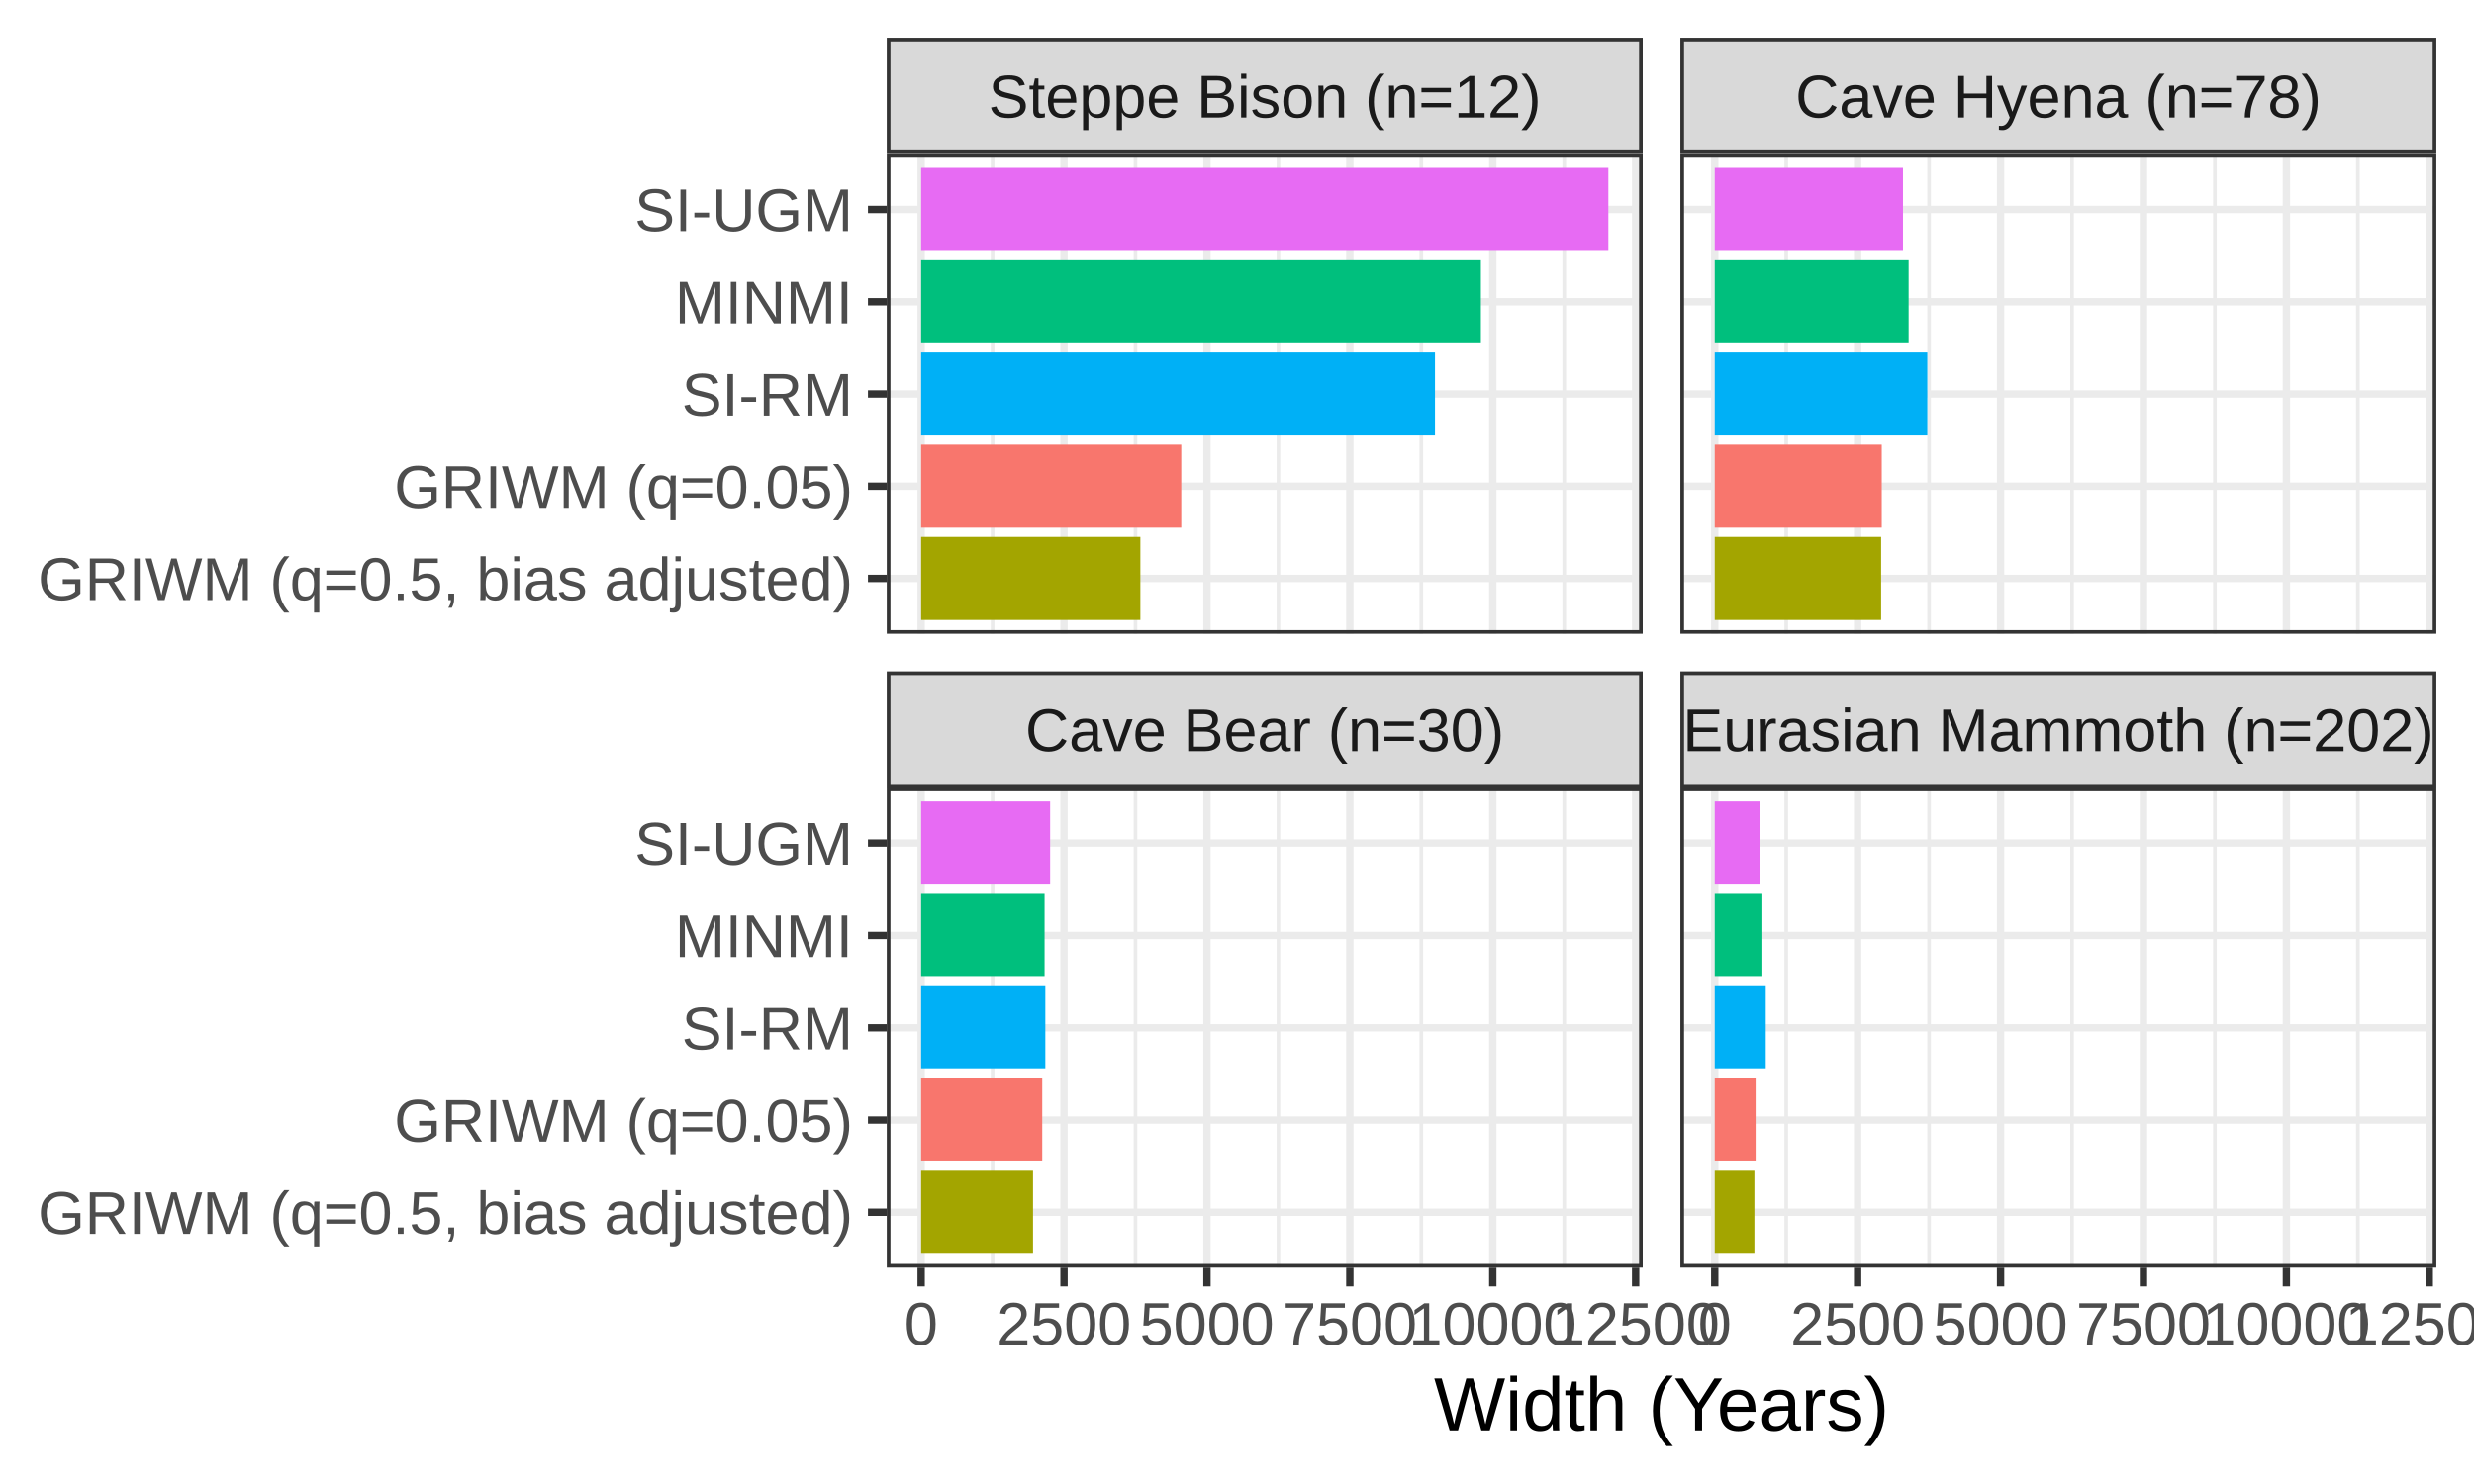
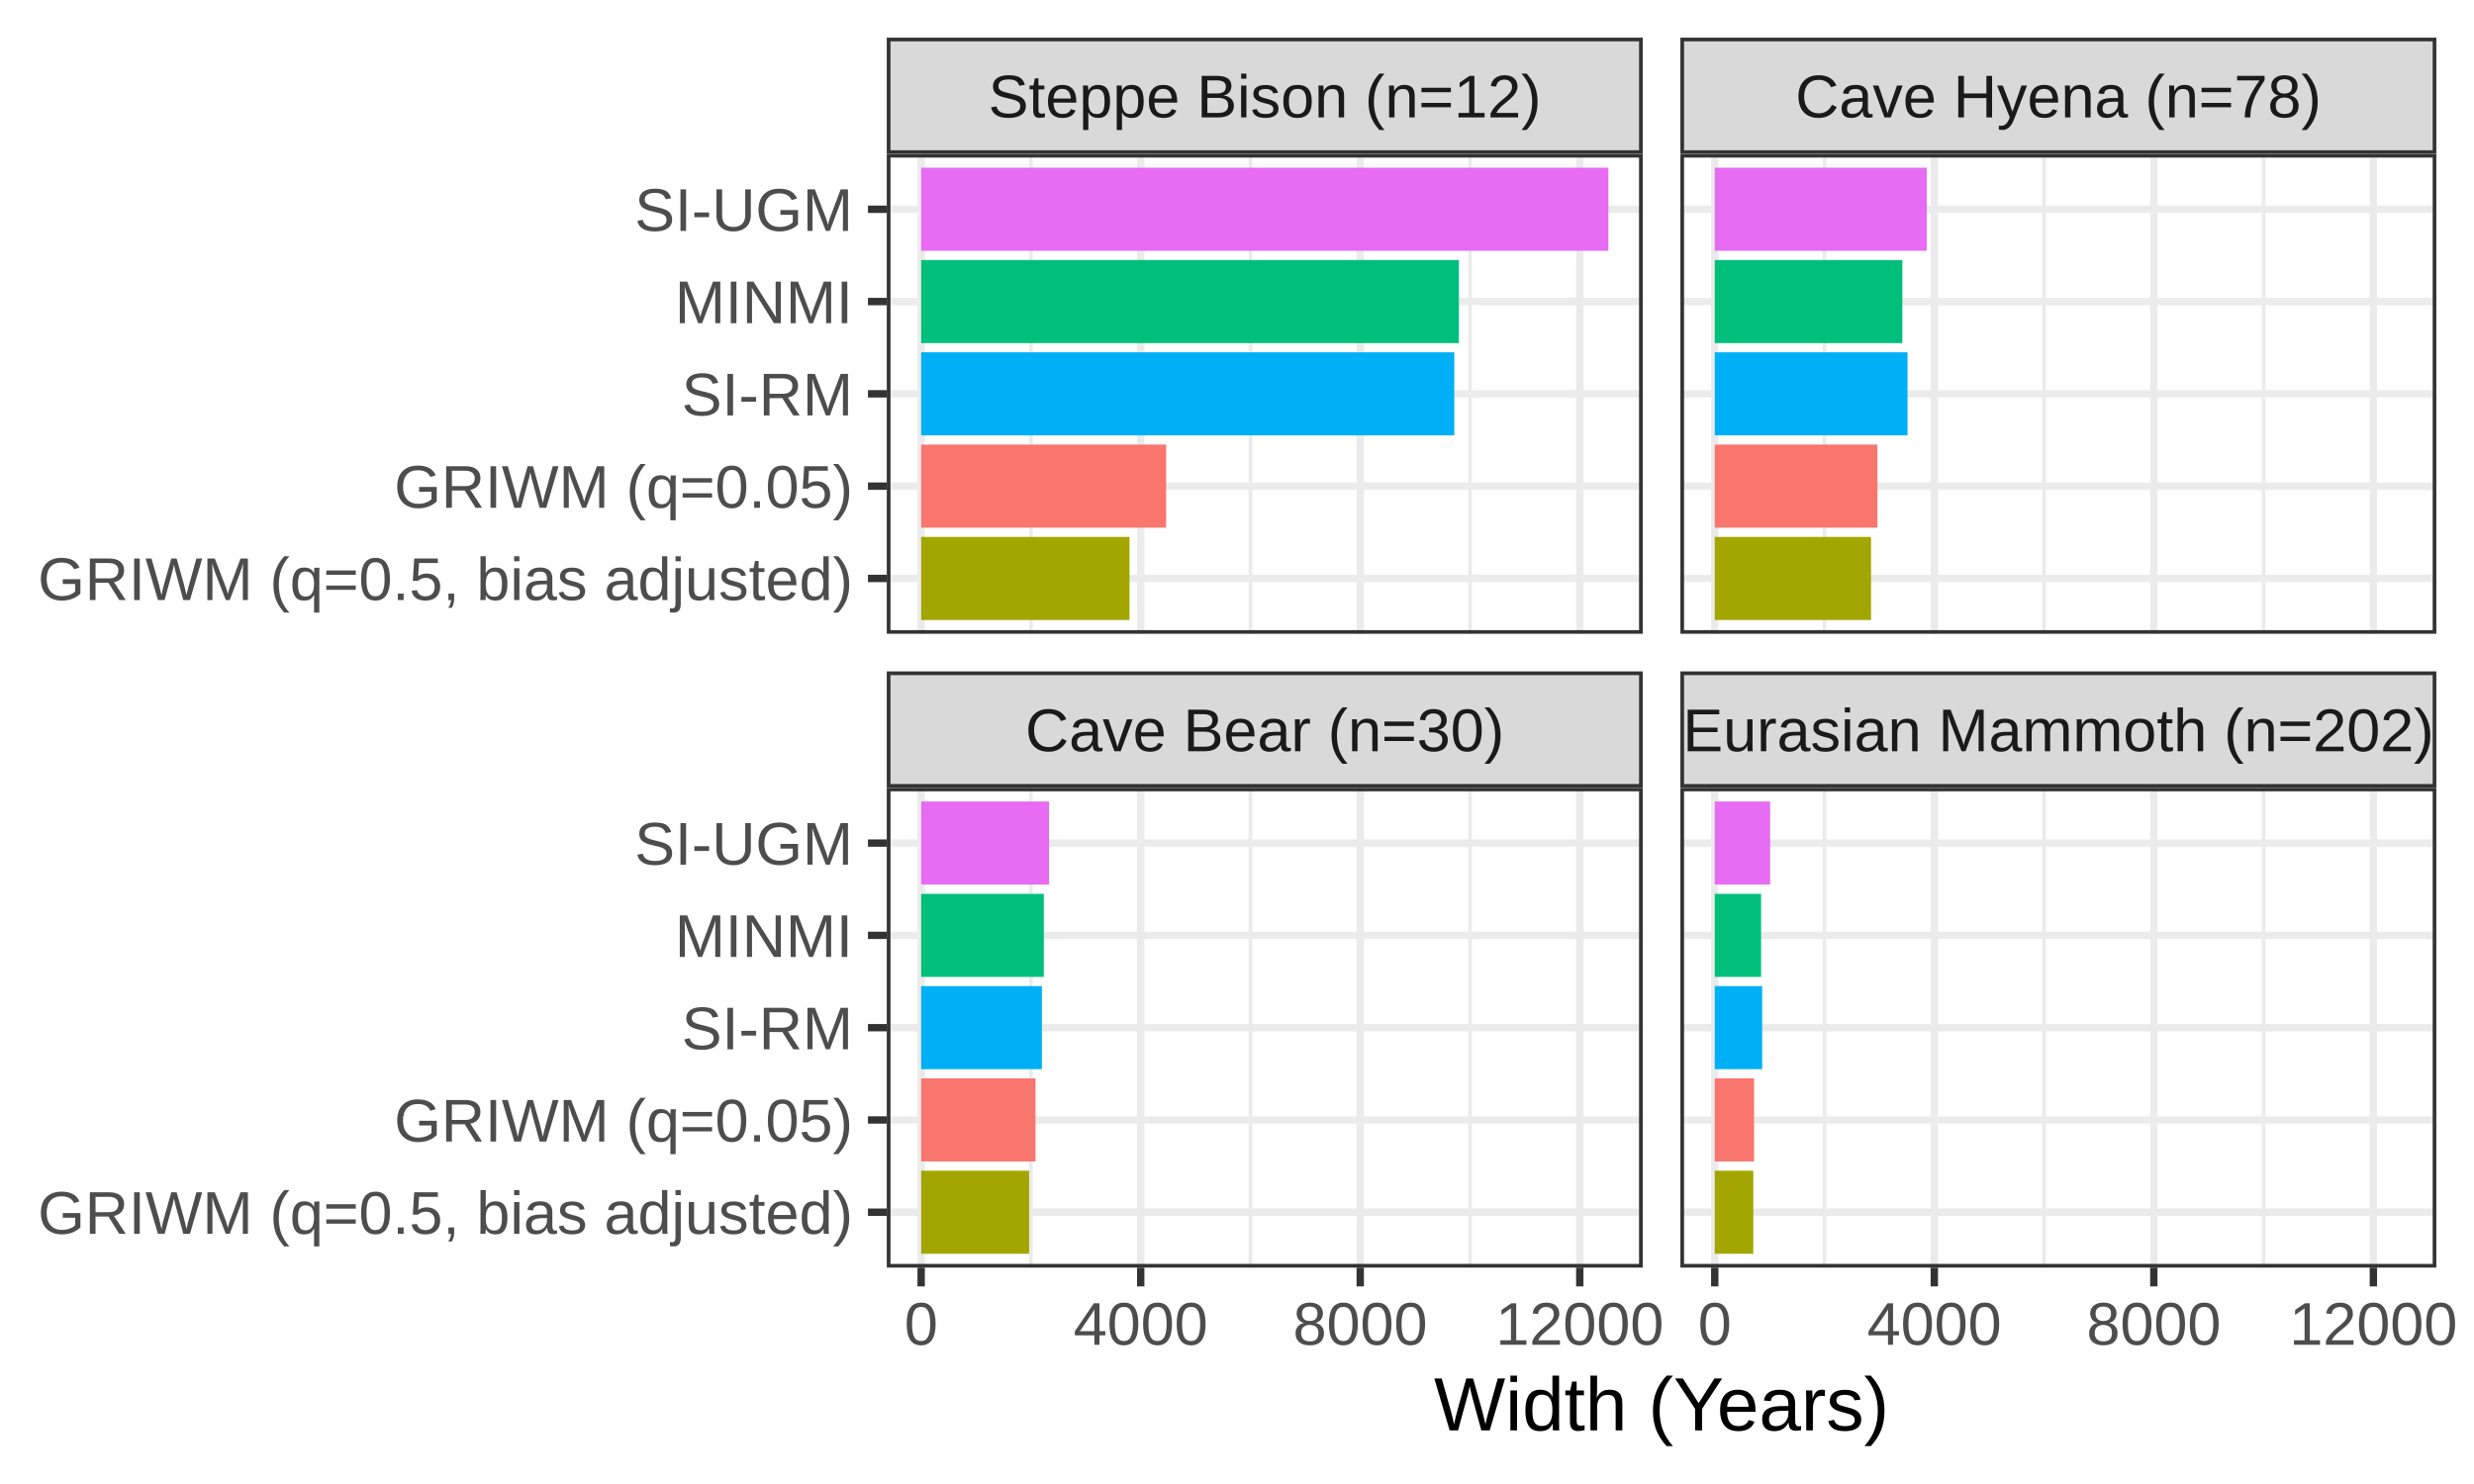
<svg xmlns="http://www.w3.org/2000/svg" class="svglite" width="360.00pt" height="216.00pt" viewBox="0 0 360.00 216.00">
  <defs>
    <style type="text/css">
    .svglite line, .svglite polyline, .svglite polygon, .svglite path, .svglite rect, .svglite circle {
      fill: none;
      stroke: #000000;
      stroke-linecap: round;
      stroke-linejoin: round;
      stroke-miterlimit: 10.00;
    }
    .svglite text {
      white-space: pre;
    }
  </style>
  </defs>
  <rect width="100%" height="100%" style="stroke: none; fill: #FFFFFF;" />
  <defs>
    <clipPath id="cpMC4wMHwzNjAuMDB8MC4wMHwyMTYuMDA=">
      <rect x="0.00" y="0.00" width="360.00" height="216.00" />
    </clipPath>
  </defs>
  <g clip-path="url(#cpMC4wMHwzNjAuMDB8MC4wMHwyMTYuMDA=)">
    <rect x="0.00" y="-0" width="360.00" height="216.00" style="stroke-width: 1.07; stroke: #FFFFFF; fill: #FFFFFF;" />
  </g>
  <defs>
    <clipPath id="cpMTI5LjA0fDIzOS4wNHwyMi40MHw5Mi4yNQ==">
      <rect x="129.04" y="22.40" width="110.00" height="69.85" />
    </clipPath>
  </defs>
  <g clip-path="url(#cpMTI5LjA0fDIzOS4wNHwyMi40MHw5Mi4yNQ==)">
    <rect x="129.04" y="22.40" width="110.00" height="69.85" style="stroke-width: 1.07; stroke: none; fill: #FFFFFF;" />
-     <polyline points="144.44,92.25 144.44,22.40 " style="stroke-width: 0.53; stroke: #EBEBEB; stroke-linecap: butt;" />
-     <polyline points="165.23,92.25 165.23,22.40 " style="stroke-width: 0.53; stroke: #EBEBEB; stroke-linecap: butt;" />
-     <polyline points="186.03,92.25 186.03,22.40 " style="stroke-width: 0.53; stroke: #EBEBEB; stroke-linecap: butt;" />
-     <polyline points="206.82,92.25 206.82,22.40 " style="stroke-width: 0.53; stroke: #EBEBEB; stroke-linecap: butt;" />
-     <polyline points="227.62,92.25 227.62,22.40 " style="stroke-width: 0.53; stroke: #EBEBEB; stroke-linecap: butt;" />
+     <polyline points="150.01,92.25 150.01,22.40 " style="stroke-width: 0.53; stroke: #EBEBEB; stroke-linecap: butt;" />
+     <polyline points="181.96,92.25 181.96,22.40 " style="stroke-width: 0.53; stroke: #EBEBEB; stroke-linecap: butt;" />
+     <polyline points="213.91,92.25 213.91,22.40 " style="stroke-width: 0.53; stroke: #EBEBEB; stroke-linecap: butt;" />
    <polyline points="129.04,84.19 239.04,84.19 " style="stroke-width: 1.07; stroke: #EBEBEB; stroke-linecap: butt;" />
    <polyline points="129.04,70.76 239.04,70.76 " style="stroke-width: 1.07; stroke: #EBEBEB; stroke-linecap: butt;" />
    <polyline points="129.04,57.32 239.04,57.32 " style="stroke-width: 1.07; stroke: #EBEBEB; stroke-linecap: butt;" />
    <polyline points="129.04,43.89 239.04,43.89 " style="stroke-width: 1.07; stroke: #EBEBEB; stroke-linecap: butt;" />
    <polyline points="129.04,30.46 239.04,30.46 " style="stroke-width: 1.07; stroke: #EBEBEB; stroke-linecap: butt;" />
    <polyline points="134.04,92.25 134.04,22.40 " style="stroke-width: 1.07; stroke: #EBEBEB; stroke-linecap: butt;" />
-     <polyline points="154.83,92.25 154.83,22.40 " style="stroke-width: 1.07; stroke: #EBEBEB; stroke-linecap: butt;" />
-     <polyline points="175.63,92.25 175.63,22.40 " style="stroke-width: 1.07; stroke: #EBEBEB; stroke-linecap: butt;" />
-     <polyline points="196.42,92.25 196.42,22.40 " style="stroke-width: 1.07; stroke: #EBEBEB; stroke-linecap: butt;" />
-     <polyline points="217.22,92.25 217.22,22.40 " style="stroke-width: 1.07; stroke: #EBEBEB; stroke-linecap: butt;" />
-     <polyline points="238.01,92.25 238.01,22.40 " style="stroke-width: 1.07; stroke: #EBEBEB; stroke-linecap: butt;" />
+     <polyline points="165.99,92.25 165.99,22.40 " style="stroke-width: 1.07; stroke: #EBEBEB; stroke-linecap: butt;" />
+     <polyline points="197.93,92.25 197.93,22.40 " style="stroke-width: 1.07; stroke: #EBEBEB; stroke-linecap: butt;" />
+     <polyline points="229.88,92.25 229.88,22.40 " style="stroke-width: 1.07; stroke: #EBEBEB; stroke-linecap: butt;" />
    <rect x="134.04" y="24.41" width="100.00" height="12.09" style="stroke-width: 1.07; stroke: none; stroke-linecap: square; stroke-linejoin: miter; fill: #E76BF3;" />
-     <rect x="134.04" y="37.85" width="81.45" height="12.09" style="stroke-width: 1.07; stroke: none; stroke-linecap: square; stroke-linejoin: miter; fill: #00BF7D;" />
-     <rect x="134.04" y="51.28" width="74.77" height="12.09" style="stroke-width: 1.07; stroke: none; stroke-linecap: square; stroke-linejoin: miter; fill: #00B0F6;" />
-     <rect x="134.04" y="64.71" width="37.85" height="12.09" style="stroke-width: 1.07; stroke: none; stroke-linecap: square; stroke-linejoin: miter; fill: #F8766D;" />
-     <rect x="134.04" y="78.15" width="31.90" height="12.09" style="stroke-width: 1.07; stroke: none; stroke-linecap: square; stroke-linejoin: miter; fill: #A3A500;" />
+     <rect x="134.04" y="37.85" width="78.25" height="12.09" style="stroke-width: 1.07; stroke: none; stroke-linecap: square; stroke-linejoin: miter; fill: #00BF7D;" />
+     <rect x="134.04" y="51.28" width="77.58" height="12.09" style="stroke-width: 1.07; stroke: none; stroke-linecap: square; stroke-linejoin: miter; fill: #00B0F6;" />
+     <rect x="134.04" y="64.71" width="35.65" height="12.09" style="stroke-width: 1.07; stroke: none; stroke-linecap: square; stroke-linejoin: miter; fill: #F8766D;" />
+     <rect x="134.04" y="78.15" width="30.32" height="12.09" style="stroke-width: 1.07; stroke: none; stroke-linecap: square; stroke-linejoin: miter; fill: #A3A500;" />
    <rect x="129.04" y="22.40" width="110.00" height="69.85" style="stroke-width: 1.07; stroke: #333333;" />
  </g>
  <g clip-path="url(#cpMC4wMHwzNjAuMDB8MC4wMHwyMTYuMDA=)">
</g>
  <defs>
    <clipPath id="cpMTI5LjA0fDIzOS4wNHwxMTQuNjV8MTg0LjUw">
      <rect x="129.04" y="114.65" width="110.00" height="69.85" />
    </clipPath>
  </defs>
  <g clip-path="url(#cpMTI5LjA0fDIzOS4wNHwxMTQuNjV8MTg0LjUw)">
    <rect x="129.04" y="114.65" width="110.00" height="69.85" style="stroke-width: 1.07; stroke: none; fill: #FFFFFF;" />
-     <polyline points="144.44,184.50 144.44,114.65 " style="stroke-width: 0.53; stroke: #EBEBEB; stroke-linecap: butt;" />
-     <polyline points="165.23,184.50 165.23,114.65 " style="stroke-width: 0.53; stroke: #EBEBEB; stroke-linecap: butt;" />
-     <polyline points="186.03,184.50 186.03,114.65 " style="stroke-width: 0.53; stroke: #EBEBEB; stroke-linecap: butt;" />
-     <polyline points="206.82,184.50 206.82,114.65 " style="stroke-width: 0.53; stroke: #EBEBEB; stroke-linecap: butt;" />
-     <polyline points="227.62,184.50 227.62,114.65 " style="stroke-width: 0.53; stroke: #EBEBEB; stroke-linecap: butt;" />
+     <polyline points="150.01,184.50 150.01,114.65 " style="stroke-width: 0.53; stroke: #EBEBEB; stroke-linecap: butt;" />
+     <polyline points="181.96,184.50 181.96,114.65 " style="stroke-width: 0.53; stroke: #EBEBEB; stroke-linecap: butt;" />
+     <polyline points="213.91,184.50 213.91,114.65 " style="stroke-width: 0.53; stroke: #EBEBEB; stroke-linecap: butt;" />
    <polyline points="129.04,176.44 239.04,176.44 " style="stroke-width: 1.07; stroke: #EBEBEB; stroke-linecap: butt;" />
    <polyline points="129.04,163.01 239.04,163.01 " style="stroke-width: 1.07; stroke: #EBEBEB; stroke-linecap: butt;" />
    <polyline points="129.04,149.58 239.04,149.58 " style="stroke-width: 1.07; stroke: #EBEBEB; stroke-linecap: butt;" />
    <polyline points="129.04,136.14 239.04,136.14 " style="stroke-width: 1.07; stroke: #EBEBEB; stroke-linecap: butt;" />
    <polyline points="129.04,122.71 239.04,122.71 " style="stroke-width: 1.07; stroke: #EBEBEB; stroke-linecap: butt;" />
    <polyline points="134.04,184.50 134.04,114.65 " style="stroke-width: 1.07; stroke: #EBEBEB; stroke-linecap: butt;" />
-     <polyline points="154.83,184.50 154.83,114.65 " style="stroke-width: 1.07; stroke: #EBEBEB; stroke-linecap: butt;" />
-     <polyline points="175.63,184.50 175.63,114.65 " style="stroke-width: 1.07; stroke: #EBEBEB; stroke-linecap: butt;" />
-     <polyline points="196.42,184.50 196.42,114.65 " style="stroke-width: 1.07; stroke: #EBEBEB; stroke-linecap: butt;" />
-     <polyline points="217.22,184.50 217.22,114.65 " style="stroke-width: 1.07; stroke: #EBEBEB; stroke-linecap: butt;" />
-     <polyline points="238.01,184.50 238.01,114.65 " style="stroke-width: 1.07; stroke: #EBEBEB; stroke-linecap: butt;" />
-     <rect x="134.04" y="116.66" width="18.77" height="12.09" style="stroke-width: 1.07; stroke: none; stroke-linecap: square; stroke-linejoin: miter; fill: #E76BF3;" />
-     <rect x="134.04" y="143.53" width="18.07" height="12.09" style="stroke-width: 1.07; stroke: none; stroke-linecap: square; stroke-linejoin: miter; fill: #00B0F6;" />
-     <rect x="134.04" y="130.10" width="17.96" height="12.09" style="stroke-width: 1.07; stroke: none; stroke-linecap: square; stroke-linejoin: miter; fill: #00BF7D;" />
-     <rect x="134.04" y="156.96" width="17.62" height="12.09" style="stroke-width: 1.07; stroke: none; stroke-linecap: square; stroke-linejoin: miter; fill: #F8766D;" />
-     <rect x="134.04" y="170.40" width="16.28" height="12.09" style="stroke-width: 1.07; stroke: none; stroke-linecap: square; stroke-linejoin: miter; fill: #A3A500;" />
+     <polyline points="165.99,184.50 165.99,114.65 " style="stroke-width: 1.07; stroke: #EBEBEB; stroke-linecap: butt;" />
+     <polyline points="197.93,184.50 197.93,114.65 " style="stroke-width: 1.07; stroke: #EBEBEB; stroke-linecap: butt;" />
+     <polyline points="229.88,184.50 229.88,114.65 " style="stroke-width: 1.07; stroke: #EBEBEB; stroke-linecap: butt;" />
+     <rect x="134.04" y="116.66" width="18.61" height="12.09" style="stroke-width: 1.07; stroke: none; stroke-linecap: square; stroke-linejoin: miter; fill: #E76BF3;" />
+     <rect x="134.04" y="130.10" width="17.85" height="12.09" style="stroke-width: 1.07; stroke: none; stroke-linecap: square; stroke-linejoin: miter; fill: #00BF7D;" />
+     <rect x="134.04" y="143.53" width="17.57" height="12.09" style="stroke-width: 1.07; stroke: none; stroke-linecap: square; stroke-linejoin: miter; fill: #00B0F6;" />
+     <rect x="134.04" y="156.96" width="16.64" height="12.09" style="stroke-width: 1.07; stroke: none; stroke-linecap: square; stroke-linejoin: miter; fill: #F8766D;" />
+     <rect x="134.04" y="170.40" width="15.71" height="12.09" style="stroke-width: 1.07; stroke: none; stroke-linecap: square; stroke-linejoin: miter; fill: #A3A500;" />
    <rect x="129.04" y="114.65" width="110.00" height="69.85" style="stroke-width: 1.07; stroke: #333333;" />
  </g>
  <g clip-path="url(#cpMC4wMHwzNjAuMDB8MC4wMHwyMTYuMDA=)">
</g>
  <defs>
    <clipPath id="cpMjQ0LjUyfDM1NC41MnwyMi40MHw5Mi4yNQ==">
      <rect x="244.52" y="22.40" width="110.00" height="69.85" />
    </clipPath>
  </defs>
  <g clip-path="url(#cpMjQ0LjUyfDM1NC41MnwyMi40MHw5Mi4yNQ==)">
    <rect x="244.52" y="22.40" width="110.00" height="69.85" style="stroke-width: 1.07; stroke: none; fill: #FFFFFF;" />
-     <polyline points="259.92,92.25 259.92,22.40 " style="stroke-width: 0.53; stroke: #EBEBEB; stroke-linecap: butt;" />
-     <polyline points="280.71,92.25 280.71,22.40 " style="stroke-width: 0.53; stroke: #EBEBEB; stroke-linecap: butt;" />
-     <polyline points="301.51,92.25 301.51,22.40 " style="stroke-width: 0.53; stroke: #EBEBEB; stroke-linecap: butt;" />
-     <polyline points="322.30,92.25 322.30,22.40 " style="stroke-width: 0.53; stroke: #EBEBEB; stroke-linecap: butt;" />
-     <polyline points="343.10,92.25 343.10,22.40 " style="stroke-width: 0.53; stroke: #EBEBEB; stroke-linecap: butt;" />
+     <polyline points="265.49,92.25 265.49,22.40 " style="stroke-width: 0.53; stroke: #EBEBEB; stroke-linecap: butt;" />
+     <polyline points="297.44,92.25 297.44,22.40 " style="stroke-width: 0.53; stroke: #EBEBEB; stroke-linecap: butt;" />
+     <polyline points="329.39,92.25 329.39,22.40 " style="stroke-width: 0.53; stroke: #EBEBEB; stroke-linecap: butt;" />
    <polyline points="244.52,84.19 354.52,84.19 " style="stroke-width: 1.07; stroke: #EBEBEB; stroke-linecap: butt;" />
    <polyline points="244.52,70.76 354.52,70.76 " style="stroke-width: 1.07; stroke: #EBEBEB; stroke-linecap: butt;" />
    <polyline points="244.52,57.32 354.52,57.32 " style="stroke-width: 1.07; stroke: #EBEBEB; stroke-linecap: butt;" />
    <polyline points="244.52,43.89 354.52,43.89 " style="stroke-width: 1.07; stroke: #EBEBEB; stroke-linecap: butt;" />
    <polyline points="244.52,30.46 354.52,30.46 " style="stroke-width: 1.07; stroke: #EBEBEB; stroke-linecap: butt;" />
    <polyline points="249.52,92.25 249.52,22.40 " style="stroke-width: 1.07; stroke: #EBEBEB; stroke-linecap: butt;" />
-     <polyline points="270.31,92.25 270.31,22.40 " style="stroke-width: 1.07; stroke: #EBEBEB; stroke-linecap: butt;" />
-     <polyline points="291.11,92.25 291.11,22.40 " style="stroke-width: 1.07; stroke: #EBEBEB; stroke-linecap: butt;" />
-     <polyline points="311.90,92.25 311.90,22.40 " style="stroke-width: 1.07; stroke: #EBEBEB; stroke-linecap: butt;" />
-     <polyline points="332.70,92.25 332.70,22.40 " style="stroke-width: 1.07; stroke: #EBEBEB; stroke-linecap: butt;" />
-     <polyline points="353.49,92.25 353.49,22.40 " style="stroke-width: 1.07; stroke: #EBEBEB; stroke-linecap: butt;" />
-     <rect x="249.52" y="51.28" width="30.93" height="12.09" style="stroke-width: 1.07; stroke: none; stroke-linecap: square; stroke-linejoin: miter; fill: #00B0F6;" />
-     <rect x="249.52" y="37.85" width="28.21" height="12.09" style="stroke-width: 1.07; stroke: none; stroke-linecap: square; stroke-linejoin: miter; fill: #00BF7D;" />
-     <rect x="249.52" y="24.41" width="27.39" height="12.09" style="stroke-width: 1.07; stroke: none; stroke-linecap: square; stroke-linejoin: miter; fill: #E76BF3;" />
-     <rect x="249.52" y="64.71" width="24.30" height="12.09" style="stroke-width: 1.07; stroke: none; stroke-linecap: square; stroke-linejoin: miter; fill: #F8766D;" />
-     <rect x="249.52" y="78.15" width="24.21" height="12.09" style="stroke-width: 1.07; stroke: none; stroke-linecap: square; stroke-linejoin: miter; fill: #A3A500;" />
+     <polyline points="281.47,92.25 281.47,22.40 " style="stroke-width: 1.07; stroke: #EBEBEB; stroke-linecap: butt;" />
+     <polyline points="313.41,92.25 313.41,22.40 " style="stroke-width: 1.07; stroke: #EBEBEB; stroke-linecap: butt;" />
+     <polyline points="345.36,92.25 345.36,22.40 " style="stroke-width: 1.07; stroke: #EBEBEB; stroke-linecap: butt;" />
+     <rect x="249.52" y="24.41" width="30.85" height="12.09" style="stroke-width: 1.07; stroke: none; stroke-linecap: square; stroke-linejoin: miter; fill: #E76BF3;" />
+     <rect x="249.52" y="51.28" width="28.05" height="12.09" style="stroke-width: 1.07; stroke: none; stroke-linecap: square; stroke-linejoin: miter; fill: #00B0F6;" />
+     <rect x="249.52" y="37.85" width="27.30" height="12.09" style="stroke-width: 1.07; stroke: none; stroke-linecap: square; stroke-linejoin: miter; fill: #00BF7D;" />
+     <rect x="249.52" y="64.71" width="23.67" height="12.09" style="stroke-width: 1.07; stroke: none; stroke-linecap: square; stroke-linejoin: miter; fill: #F8766D;" />
+     <rect x="249.52" y="78.15" width="22.74" height="12.09" style="stroke-width: 1.07; stroke: none; stroke-linecap: square; stroke-linejoin: miter; fill: #A3A500;" />
    <rect x="244.52" y="22.40" width="110.00" height="69.85" style="stroke-width: 1.07; stroke: #333333;" />
  </g>
  <g clip-path="url(#cpMC4wMHwzNjAuMDB8MC4wMHwyMTYuMDA=)">
</g>
  <defs>
    <clipPath id="cpMjQ0LjUyfDM1NC41MnwxMTQuNjV8MTg0LjUw">
      <rect x="244.52" y="114.65" width="110.00" height="69.85" />
    </clipPath>
  </defs>
  <g clip-path="url(#cpMjQ0LjUyfDM1NC41MnwxMTQuNjV8MTg0LjUw)">
    <rect x="244.52" y="114.65" width="110.00" height="69.85" style="stroke-width: 1.07; stroke: none; fill: #FFFFFF;" />
-     <polyline points="259.92,184.50 259.92,114.65 " style="stroke-width: 0.53; stroke: #EBEBEB; stroke-linecap: butt;" />
-     <polyline points="280.71,184.50 280.71,114.65 " style="stroke-width: 0.53; stroke: #EBEBEB; stroke-linecap: butt;" />
-     <polyline points="301.51,184.50 301.51,114.65 " style="stroke-width: 0.53; stroke: #EBEBEB; stroke-linecap: butt;" />
-     <polyline points="322.30,184.50 322.30,114.65 " style="stroke-width: 0.53; stroke: #EBEBEB; stroke-linecap: butt;" />
-     <polyline points="343.10,184.50 343.10,114.65 " style="stroke-width: 0.53; stroke: #EBEBEB; stroke-linecap: butt;" />
+     <polyline points="265.49,184.50 265.49,114.65 " style="stroke-width: 0.53; stroke: #EBEBEB; stroke-linecap: butt;" />
+     <polyline points="297.44,184.50 297.44,114.65 " style="stroke-width: 0.53; stroke: #EBEBEB; stroke-linecap: butt;" />
+     <polyline points="329.39,184.50 329.39,114.65 " style="stroke-width: 0.53; stroke: #EBEBEB; stroke-linecap: butt;" />
    <polyline points="244.52,176.44 354.52,176.44 " style="stroke-width: 1.07; stroke: #EBEBEB; stroke-linecap: butt;" />
    <polyline points="244.52,163.01 354.52,163.01 " style="stroke-width: 1.07; stroke: #EBEBEB; stroke-linecap: butt;" />
    <polyline points="244.52,149.58 354.52,149.58 " style="stroke-width: 1.07; stroke: #EBEBEB; stroke-linecap: butt;" />
    <polyline points="244.52,136.14 354.52,136.14 " style="stroke-width: 1.07; stroke: #EBEBEB; stroke-linecap: butt;" />
    <polyline points="244.52,122.71 354.52,122.71 " style="stroke-width: 1.07; stroke: #EBEBEB; stroke-linecap: butt;" />
    <polyline points="249.52,184.50 249.52,114.65 " style="stroke-width: 1.07; stroke: #EBEBEB; stroke-linecap: butt;" />
-     <polyline points="270.31,184.50 270.31,114.65 " style="stroke-width: 1.07; stroke: #EBEBEB; stroke-linecap: butt;" />
-     <polyline points="291.11,184.50 291.11,114.65 " style="stroke-width: 1.07; stroke: #EBEBEB; stroke-linecap: butt;" />
-     <polyline points="311.90,184.50 311.90,114.65 " style="stroke-width: 1.07; stroke: #EBEBEB; stroke-linecap: butt;" />
-     <polyline points="332.70,184.50 332.70,114.65 " style="stroke-width: 1.07; stroke: #EBEBEB; stroke-linecap: butt;" />
-     <polyline points="353.49,184.50 353.49,114.65 " style="stroke-width: 1.07; stroke: #EBEBEB; stroke-linecap: butt;" />
-     <rect x="249.52" y="143.53" width="7.42" height="12.09" style="stroke-width: 1.07; stroke: none; stroke-linecap: square; stroke-linejoin: miter; fill: #00B0F6;" />
-     <rect x="249.52" y="130.10" width="6.93" height="12.09" style="stroke-width: 1.07; stroke: none; stroke-linecap: square; stroke-linejoin: miter; fill: #00BF7D;" />
-     <rect x="249.52" y="116.66" width="6.59" height="12.09" style="stroke-width: 1.07; stroke: none; stroke-linecap: square; stroke-linejoin: miter; fill: #E76BF3;" />
-     <rect x="249.52" y="156.96" width="5.95" height="12.09" style="stroke-width: 1.07; stroke: none; stroke-linecap: square; stroke-linejoin: miter; fill: #F8766D;" />
-     <rect x="249.52" y="170.40" width="5.77" height="12.09" style="stroke-width: 1.07; stroke: none; stroke-linecap: square; stroke-linejoin: miter; fill: #A3A500;" />
+     <polyline points="281.47,184.50 281.47,114.65 " style="stroke-width: 1.07; stroke: #EBEBEB; stroke-linecap: butt;" />
+     <polyline points="313.41,184.50 313.41,114.65 " style="stroke-width: 1.07; stroke: #EBEBEB; stroke-linecap: butt;" />
+     <polyline points="345.36,184.50 345.36,114.65 " style="stroke-width: 1.07; stroke: #EBEBEB; stroke-linecap: butt;" />
+     <rect x="249.52" y="116.66" width="8.06" height="12.09" style="stroke-width: 1.07; stroke: none; stroke-linecap: square; stroke-linejoin: miter; fill: #E76BF3;" />
+     <rect x="249.52" y="143.53" width="6.90" height="12.09" style="stroke-width: 1.07; stroke: none; stroke-linecap: square; stroke-linejoin: miter; fill: #00B0F6;" />
+     <rect x="249.52" y="130.10" width="6.74" height="12.09" style="stroke-width: 1.07; stroke: none; stroke-linecap: square; stroke-linejoin: miter; fill: #00BF7D;" />
+     <rect x="249.52" y="156.96" width="5.72" height="12.09" style="stroke-width: 1.07; stroke: none; stroke-linecap: square; stroke-linejoin: miter; fill: #F8766D;" />
+     <rect x="249.52" y="170.40" width="5.61" height="12.09" style="stroke-width: 1.07; stroke: none; stroke-linecap: square; stroke-linejoin: miter; fill: #A3A500;" />
    <rect x="244.52" y="114.65" width="110.00" height="69.85" style="stroke-width: 1.07; stroke: #333333;" />
  </g>
  <g clip-path="url(#cpMC4wMHwzNjAuMDB8MC4wMHwyMTYuMDA=)">
</g>
  <defs>
    <clipPath id="cpMTI5LjA0fDIzOS4wNHw5Ny43M3wxMTQuNjU=">
      <rect x="129.04" y="97.73" width="110.00" height="16.92" />
    </clipPath>
  </defs>
  <g clip-path="url(#cpMTI5LjA0fDIzOS4wNHw5Ny43M3wxMTQuNjU=)">
    <rect x="129.04" y="97.73" width="110.00" height="16.92" style="stroke-width: 1.07; stroke: #333333; fill: #D9D9D9;" />
    <text x="184.04" y="109.34" text-anchor="middle" style="font-size: 8.80px;fill: #1A1A1A; font-family: &quot;Arial&quot;;" textLength="69.72px" lengthAdjust="spacingAndGlyphs">Cave Bear (n=30)</text>
  </g>
  <g clip-path="url(#cpMC4wMHwzNjAuMDB8MC4wMHwyMTYuMDA=)">
</g>
  <defs>
    <clipPath id="cpMjQ0LjUyfDM1NC41Mnw5Ny43M3wxMTQuNjU=">
      <rect x="244.52" y="97.73" width="110.00" height="16.92" />
    </clipPath>
  </defs>
  <g clip-path="url(#cpMjQ0LjUyfDM1NC41Mnw5Ny43M3wxMTQuNjU=)">
    <rect x="244.52" y="97.73" width="110.00" height="16.92" style="stroke-width: 1.07; stroke: #333333; fill: #D9D9D9;" />
    <text x="299.52" y="109.34" text-anchor="middle" style="font-size: 8.80px;fill: #1A1A1A; font-family: &quot;Arial&quot;;" textLength="109.34px" lengthAdjust="spacingAndGlyphs">Eurasian Mammoth (n=202)</text>
  </g>
  <g clip-path="url(#cpMC4wMHwzNjAuMDB8MC4wMHwyMTYuMDA=)">
</g>
  <defs>
    <clipPath id="cpMTI5LjA0fDIzOS4wNHw1LjQ4fDIyLjQw">
      <rect x="129.04" y="5.48" width="110.00" height="16.92" />
    </clipPath>
  </defs>
  <g clip-path="url(#cpMTI5LjA0fDIzOS4wNHw1LjQ4fDIyLjQw)">
    <rect x="129.04" y="5.48" width="110.00" height="16.92" style="stroke-width: 1.07; stroke: #333333; fill: #D9D9D9;" />
    <text x="184.04" y="17.09" text-anchor="middle" style="font-size: 8.80px;fill: #1A1A1A; font-family: &quot;Arial&quot;;" textLength="80.50px" lengthAdjust="spacingAndGlyphs">Steppe Bison (n=12)</text>
  </g>
  <g clip-path="url(#cpMC4wMHwzNjAuMDB8MC4wMHwyMTYuMDA=)">
</g>
  <defs>
    <clipPath id="cpMjQ0LjUyfDM1NC41Mnw1LjQ4fDIyLjQw">
      <rect x="244.52" y="5.48" width="110.00" height="16.92" />
    </clipPath>
  </defs>
  <g clip-path="url(#cpMjQ0LjUyfDM1NC41Mnw1LjQ4fDIyLjQw)">
    <rect x="244.52" y="5.48" width="110.00" height="16.92" style="stroke-width: 1.07; stroke: #333333; fill: #D9D9D9;" />
    <text x="299.52" y="17.09" text-anchor="middle" style="font-size: 8.80px;fill: #1A1A1A; font-family: &quot;Arial&quot;;" textLength="76.56px" lengthAdjust="spacingAndGlyphs">Cave Hyena (n=78)</text>
  </g>
  <g clip-path="url(#cpMC4wMHwzNjAuMDB8MC4wMHwyMTYuMDA=)">
    <polyline points="134.04,187.24 134.04,184.50 " style="stroke-width: 1.07; stroke: #333333; stroke-linecap: butt;" />
-     <polyline points="154.83,187.24 154.83,184.50 " style="stroke-width: 1.07; stroke: #333333; stroke-linecap: butt;" />
-     <polyline points="175.63,187.24 175.63,184.50 " style="stroke-width: 1.07; stroke: #333333; stroke-linecap: butt;" />
-     <polyline points="196.42,187.24 196.42,184.50 " style="stroke-width: 1.07; stroke: #333333; stroke-linecap: butt;" />
-     <polyline points="217.22,187.24 217.22,184.50 " style="stroke-width: 1.07; stroke: #333333; stroke-linecap: butt;" />
-     <polyline points="238.01,187.24 238.01,184.50 " style="stroke-width: 1.07; stroke: #333333; stroke-linecap: butt;" />
+     <polyline points="165.99,187.24 165.99,184.50 " style="stroke-width: 1.07; stroke: #333333; stroke-linecap: butt;" />
+     <polyline points="197.93,187.24 197.93,184.50 " style="stroke-width: 1.07; stroke: #333333; stroke-linecap: butt;" />
+     <polyline points="229.88,187.24 229.88,184.50 " style="stroke-width: 1.07; stroke: #333333; stroke-linecap: butt;" />
    <text x="134.04" y="195.74" text-anchor="middle" style="font-size: 8.80px;fill: #4D4D4D; font-family: &quot;Arial&quot;;" textLength="4.90px" lengthAdjust="spacingAndGlyphs">0</text>
-     <text x="154.83" y="195.74" text-anchor="middle" style="font-size: 8.80px;fill: #4D4D4D; font-family: &quot;Arial&quot;;" textLength="19.58px" lengthAdjust="spacingAndGlyphs">2500</text>
-     <text x="175.63" y="195.74" text-anchor="middle" style="font-size: 8.80px;fill: #4D4D4D; font-family: &quot;Arial&quot;;" textLength="19.58px" lengthAdjust="spacingAndGlyphs">5000</text>
-     <text x="196.42" y="195.74" text-anchor="middle" style="font-size: 8.80px;fill: #4D4D4D; font-family: &quot;Arial&quot;;" textLength="19.58px" lengthAdjust="spacingAndGlyphs">7500</text>
-     <text x="217.22" y="195.74" text-anchor="middle" style="font-size: 8.80px;fill: #4D4D4D; font-family: &quot;Arial&quot;;" textLength="24.48px" lengthAdjust="spacingAndGlyphs">10000</text>
-     <text x="238.01" y="195.74" text-anchor="middle" style="font-size: 8.80px;fill: #4D4D4D; font-family: &quot;Arial&quot;;" textLength="24.48px" lengthAdjust="spacingAndGlyphs">12500</text>
+     <text x="165.99" y="195.74" text-anchor="middle" style="font-size: 8.80px;fill: #4D4D4D; font-family: &quot;Arial&quot;;" textLength="19.58px" lengthAdjust="spacingAndGlyphs">4000</text>
+     <text x="197.93" y="195.74" text-anchor="middle" style="font-size: 8.80px;fill: #4D4D4D; font-family: &quot;Arial&quot;;" textLength="19.58px" lengthAdjust="spacingAndGlyphs">8000</text>
+     <text x="229.88" y="195.74" text-anchor="middle" style="font-size: 8.80px;fill: #4D4D4D; font-family: &quot;Arial&quot;;" textLength="24.48px" lengthAdjust="spacingAndGlyphs">12000</text>
    <polyline points="249.52,187.24 249.52,184.50 " style="stroke-width: 1.07; stroke: #333333; stroke-linecap: butt;" />
-     <polyline points="270.31,187.24 270.31,184.50 " style="stroke-width: 1.07; stroke: #333333; stroke-linecap: butt;" />
-     <polyline points="291.11,187.24 291.11,184.50 " style="stroke-width: 1.07; stroke: #333333; stroke-linecap: butt;" />
-     <polyline points="311.90,187.24 311.90,184.50 " style="stroke-width: 1.07; stroke: #333333; stroke-linecap: butt;" />
-     <polyline points="332.70,187.24 332.70,184.50 " style="stroke-width: 1.07; stroke: #333333; stroke-linecap: butt;" />
-     <polyline points="353.49,187.24 353.49,184.50 " style="stroke-width: 1.07; stroke: #333333; stroke-linecap: butt;" />
+     <polyline points="281.47,187.24 281.47,184.50 " style="stroke-width: 1.07; stroke: #333333; stroke-linecap: butt;" />
+     <polyline points="313.41,187.24 313.41,184.50 " style="stroke-width: 1.07; stroke: #333333; stroke-linecap: butt;" />
+     <polyline points="345.36,187.24 345.36,184.50 " style="stroke-width: 1.07; stroke: #333333; stroke-linecap: butt;" />
    <text x="249.52" y="195.74" text-anchor="middle" style="font-size: 8.80px;fill: #4D4D4D; font-family: &quot;Arial&quot;;" textLength="4.90px" lengthAdjust="spacingAndGlyphs">0</text>
-     <text x="270.31" y="195.74" text-anchor="middle" style="font-size: 8.80px;fill: #4D4D4D; font-family: &quot;Arial&quot;;" textLength="19.58px" lengthAdjust="spacingAndGlyphs">2500</text>
-     <text x="291.11" y="195.74" text-anchor="middle" style="font-size: 8.80px;fill: #4D4D4D; font-family: &quot;Arial&quot;;" textLength="19.58px" lengthAdjust="spacingAndGlyphs">5000</text>
-     <text x="311.90" y="195.74" text-anchor="middle" style="font-size: 8.80px;fill: #4D4D4D; font-family: &quot;Arial&quot;;" textLength="19.58px" lengthAdjust="spacingAndGlyphs">7500</text>
-     <text x="332.70" y="195.74" text-anchor="middle" style="font-size: 8.80px;fill: #4D4D4D; font-family: &quot;Arial&quot;;" textLength="24.48px" lengthAdjust="spacingAndGlyphs">10000</text>
-     <text x="353.49" y="195.74" text-anchor="middle" style="font-size: 8.80px;fill: #4D4D4D; font-family: &quot;Arial&quot;;" textLength="24.48px" lengthAdjust="spacingAndGlyphs">12500</text>
+     <text x="281.47" y="195.74" text-anchor="middle" style="font-size: 8.80px;fill: #4D4D4D; font-family: &quot;Arial&quot;;" textLength="19.58px" lengthAdjust="spacingAndGlyphs">4000</text>
+     <text x="313.41" y="195.74" text-anchor="middle" style="font-size: 8.80px;fill: #4D4D4D; font-family: &quot;Arial&quot;;" textLength="19.58px" lengthAdjust="spacingAndGlyphs">8000</text>
+     <text x="345.36" y="195.74" text-anchor="middle" style="font-size: 8.80px;fill: #4D4D4D; font-family: &quot;Arial&quot;;" textLength="24.48px" lengthAdjust="spacingAndGlyphs">12000</text>
    <text x="124.11" y="87.34" text-anchor="end" style="font-size: 8.80px;fill: #4D4D4D; font-family: &quot;Arial&quot;;" textLength="118.63px" lengthAdjust="spacingAndGlyphs">GRIWM (q=0.5, bias adjusted)</text>
    <text x="124.11" y="73.91" text-anchor="end" style="font-size: 8.80px;fill: #4D4D4D; font-family: &quot;Arial&quot;;" textLength="66.76px" lengthAdjust="spacingAndGlyphs">GRIWM (q=0.05)</text>
    <text x="124.11" y="60.47" text-anchor="end" style="font-size: 8.80px;fill: #4D4D4D; font-family: &quot;Arial&quot;;" textLength="24.93px" lengthAdjust="spacingAndGlyphs">SI-RM</text>
    <text x="124.11" y="47.04" text-anchor="end" style="font-size: 8.80px;fill: #4D4D4D; font-family: &quot;Arial&quot;;" textLength="25.91px" lengthAdjust="spacingAndGlyphs">MINMI</text>
    <text x="124.11" y="33.61" text-anchor="end" style="font-size: 8.80px;fill: #4D4D4D; font-family: &quot;Arial&quot;;" textLength="31.77px" lengthAdjust="spacingAndGlyphs">SI-UGM</text>
    <polyline points="126.30,84.19 129.04,84.19 " style="stroke-width: 1.07; stroke: #333333; stroke-linecap: butt;" />
    <polyline points="126.30,70.76 129.04,70.76 " style="stroke-width: 1.07; stroke: #333333; stroke-linecap: butt;" />
    <polyline points="126.30,57.32 129.04,57.32 " style="stroke-width: 1.07; stroke: #333333; stroke-linecap: butt;" />
    <polyline points="126.30,43.89 129.04,43.89 " style="stroke-width: 1.07; stroke: #333333; stroke-linecap: butt;" />
    <polyline points="126.30,30.46 129.04,30.46 " style="stroke-width: 1.07; stroke: #333333; stroke-linecap: butt;" />
    <text x="124.11" y="179.59" text-anchor="end" style="font-size: 8.80px;fill: #4D4D4D; font-family: &quot;Arial&quot;;" textLength="118.63px" lengthAdjust="spacingAndGlyphs">GRIWM (q=0.5, bias adjusted)</text>
    <text x="124.11" y="166.16" text-anchor="end" style="font-size: 8.80px;fill: #4D4D4D; font-family: &quot;Arial&quot;;" textLength="66.76px" lengthAdjust="spacingAndGlyphs">GRIWM (q=0.05)</text>
    <text x="124.11" y="152.73" text-anchor="end" style="font-size: 8.80px;fill: #4D4D4D; font-family: &quot;Arial&quot;;" textLength="24.93px" lengthAdjust="spacingAndGlyphs">SI-RM</text>
    <text x="124.11" y="139.29" text-anchor="end" style="font-size: 8.80px;fill: #4D4D4D; font-family: &quot;Arial&quot;;" textLength="25.91px" lengthAdjust="spacingAndGlyphs">MINMI</text>
    <text x="124.11" y="125.86" text-anchor="end" style="font-size: 8.80px;fill: #4D4D4D; font-family: &quot;Arial&quot;;" textLength="31.77px" lengthAdjust="spacingAndGlyphs">SI-UGM</text>
    <polyline points="126.30,176.44 129.04,176.44 " style="stroke-width: 1.07; stroke: #333333; stroke-linecap: butt;" />
    <polyline points="126.30,163.01 129.04,163.01 " style="stroke-width: 1.07; stroke: #333333; stroke-linecap: butt;" />
    <polyline points="126.30,149.58 129.04,149.58 " style="stroke-width: 1.07; stroke: #333333; stroke-linecap: butt;" />
    <polyline points="126.30,136.14 129.04,136.14 " style="stroke-width: 1.07; stroke: #333333; stroke-linecap: butt;" />
    <polyline points="126.30,122.71 129.04,122.71 " style="stroke-width: 1.07; stroke: #333333; stroke-linecap: butt;" />
    <text x="241.78" y="208.20" text-anchor="middle" style="font-size: 11.00px; font-family: &quot;Arial&quot;;" textLength="66.25px" lengthAdjust="spacingAndGlyphs">Width (Years)</text>
  </g>
</svg>
